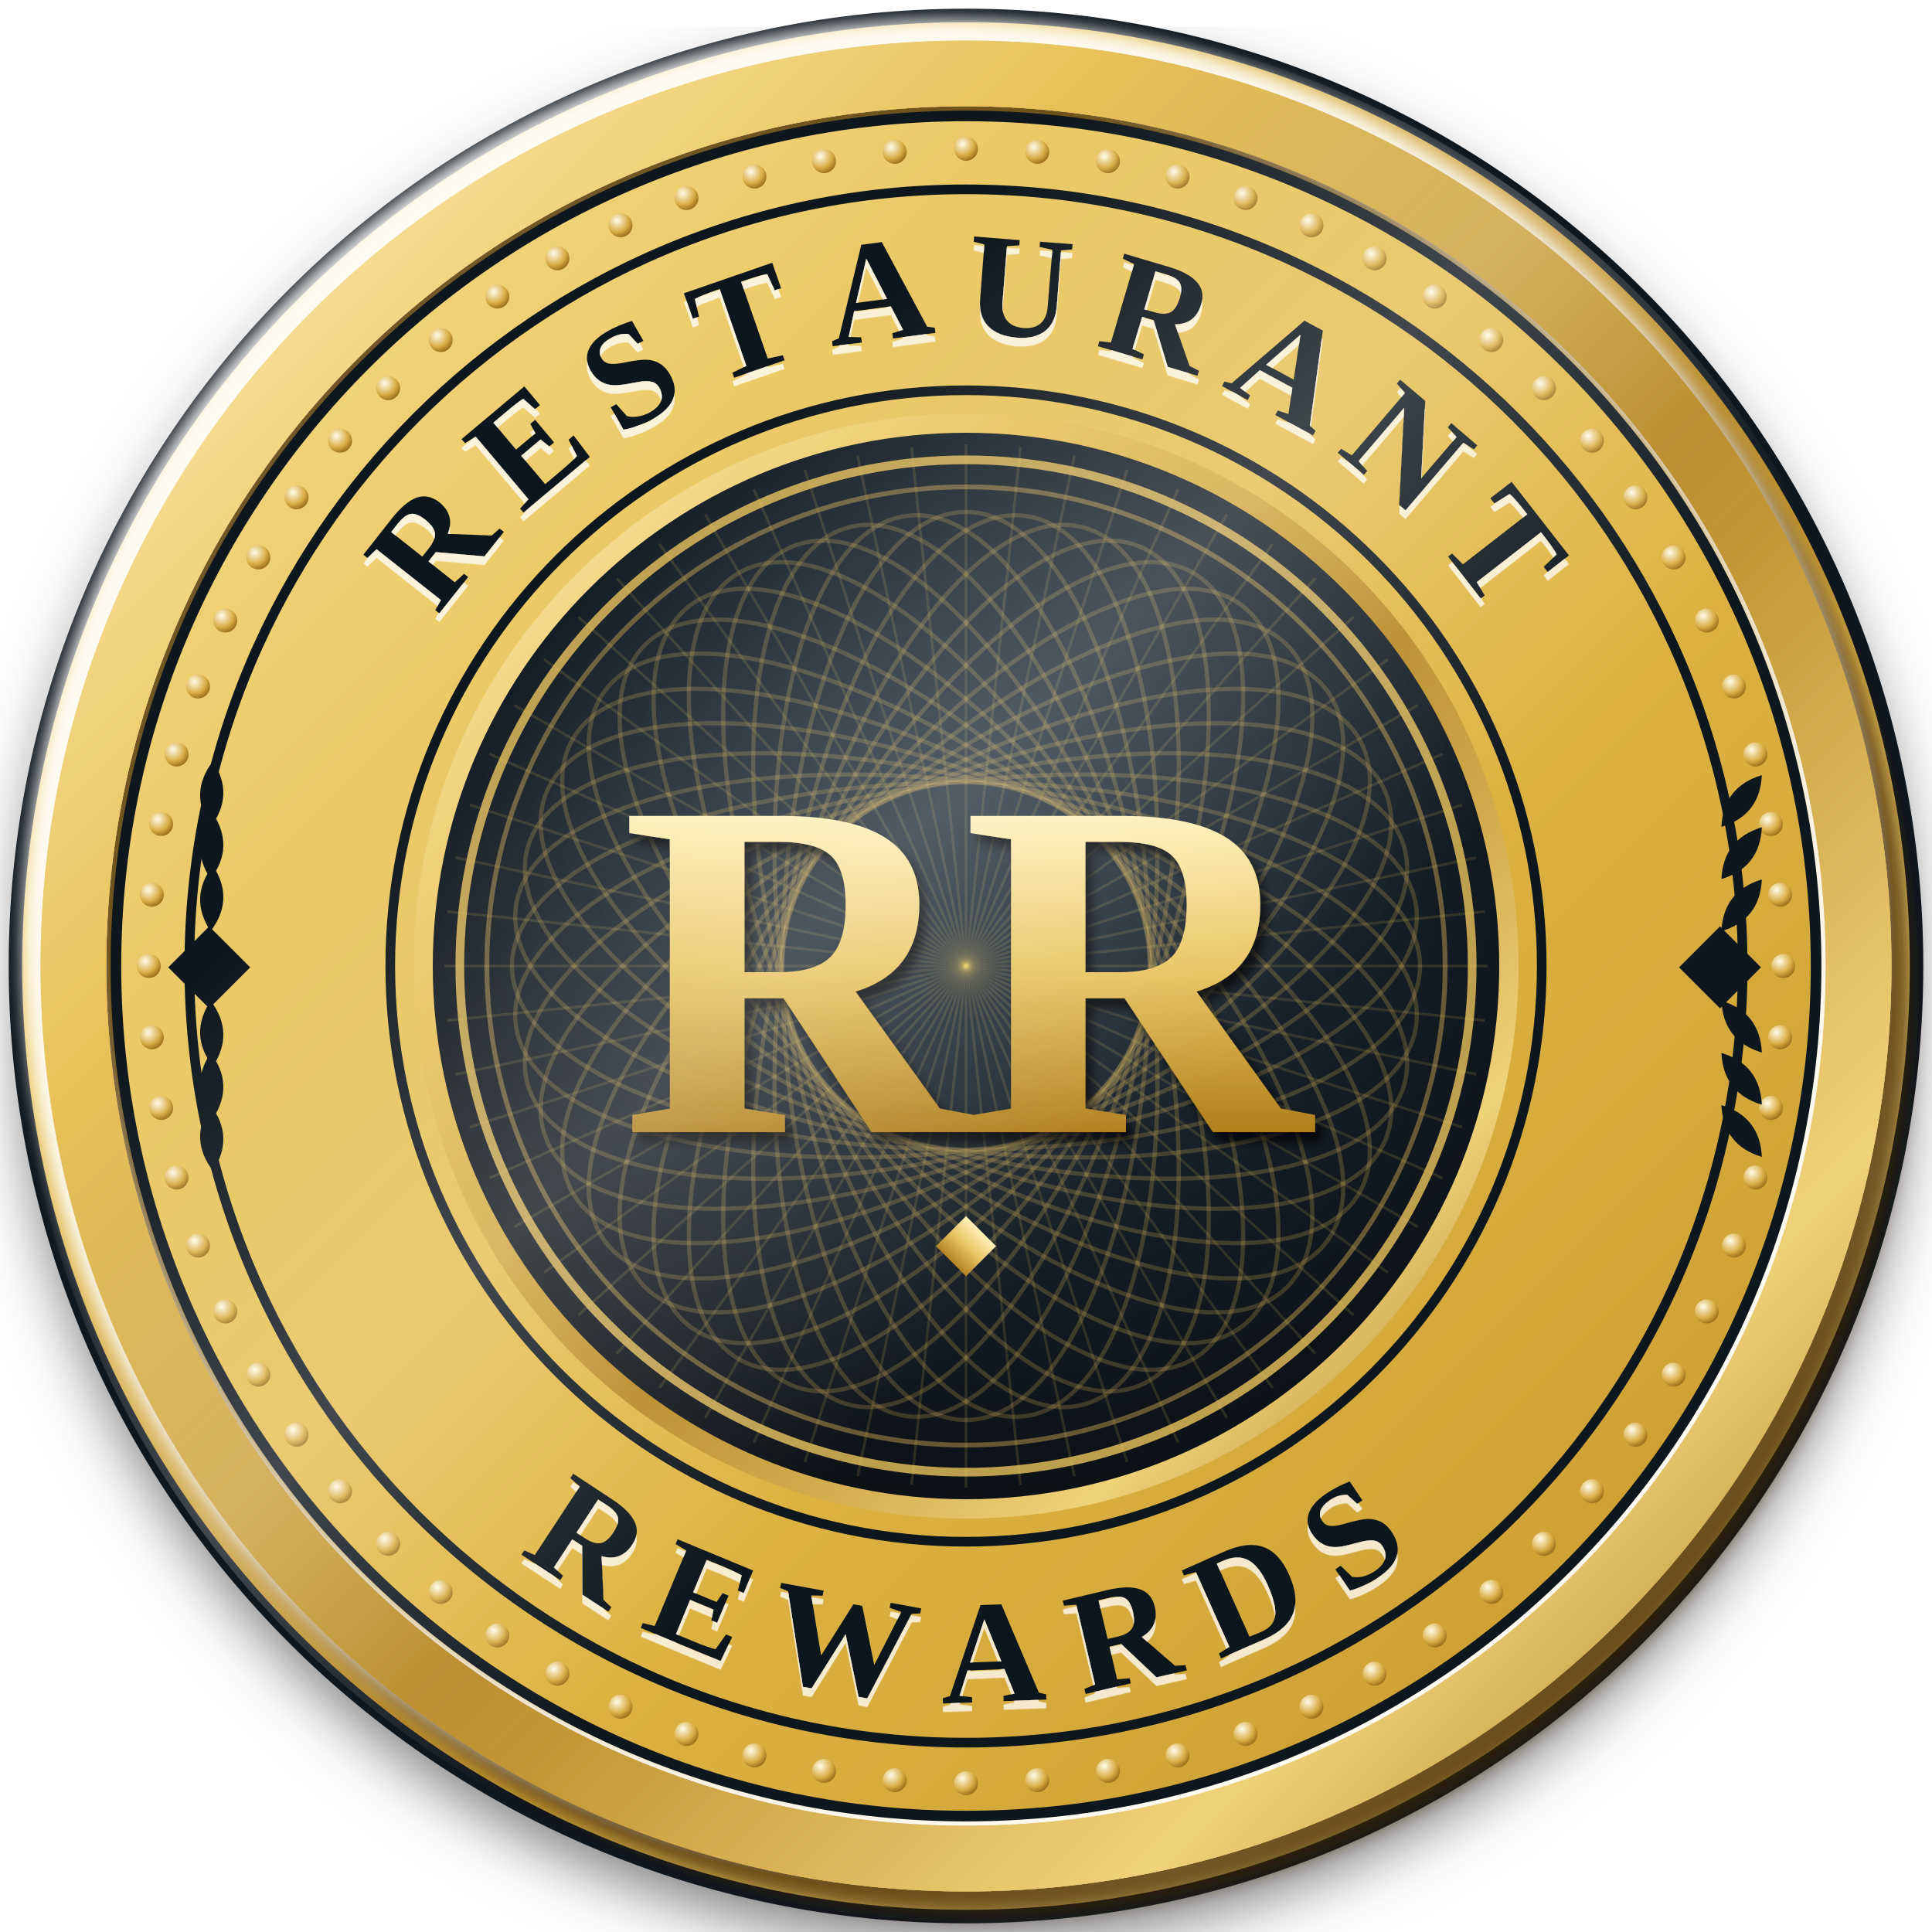
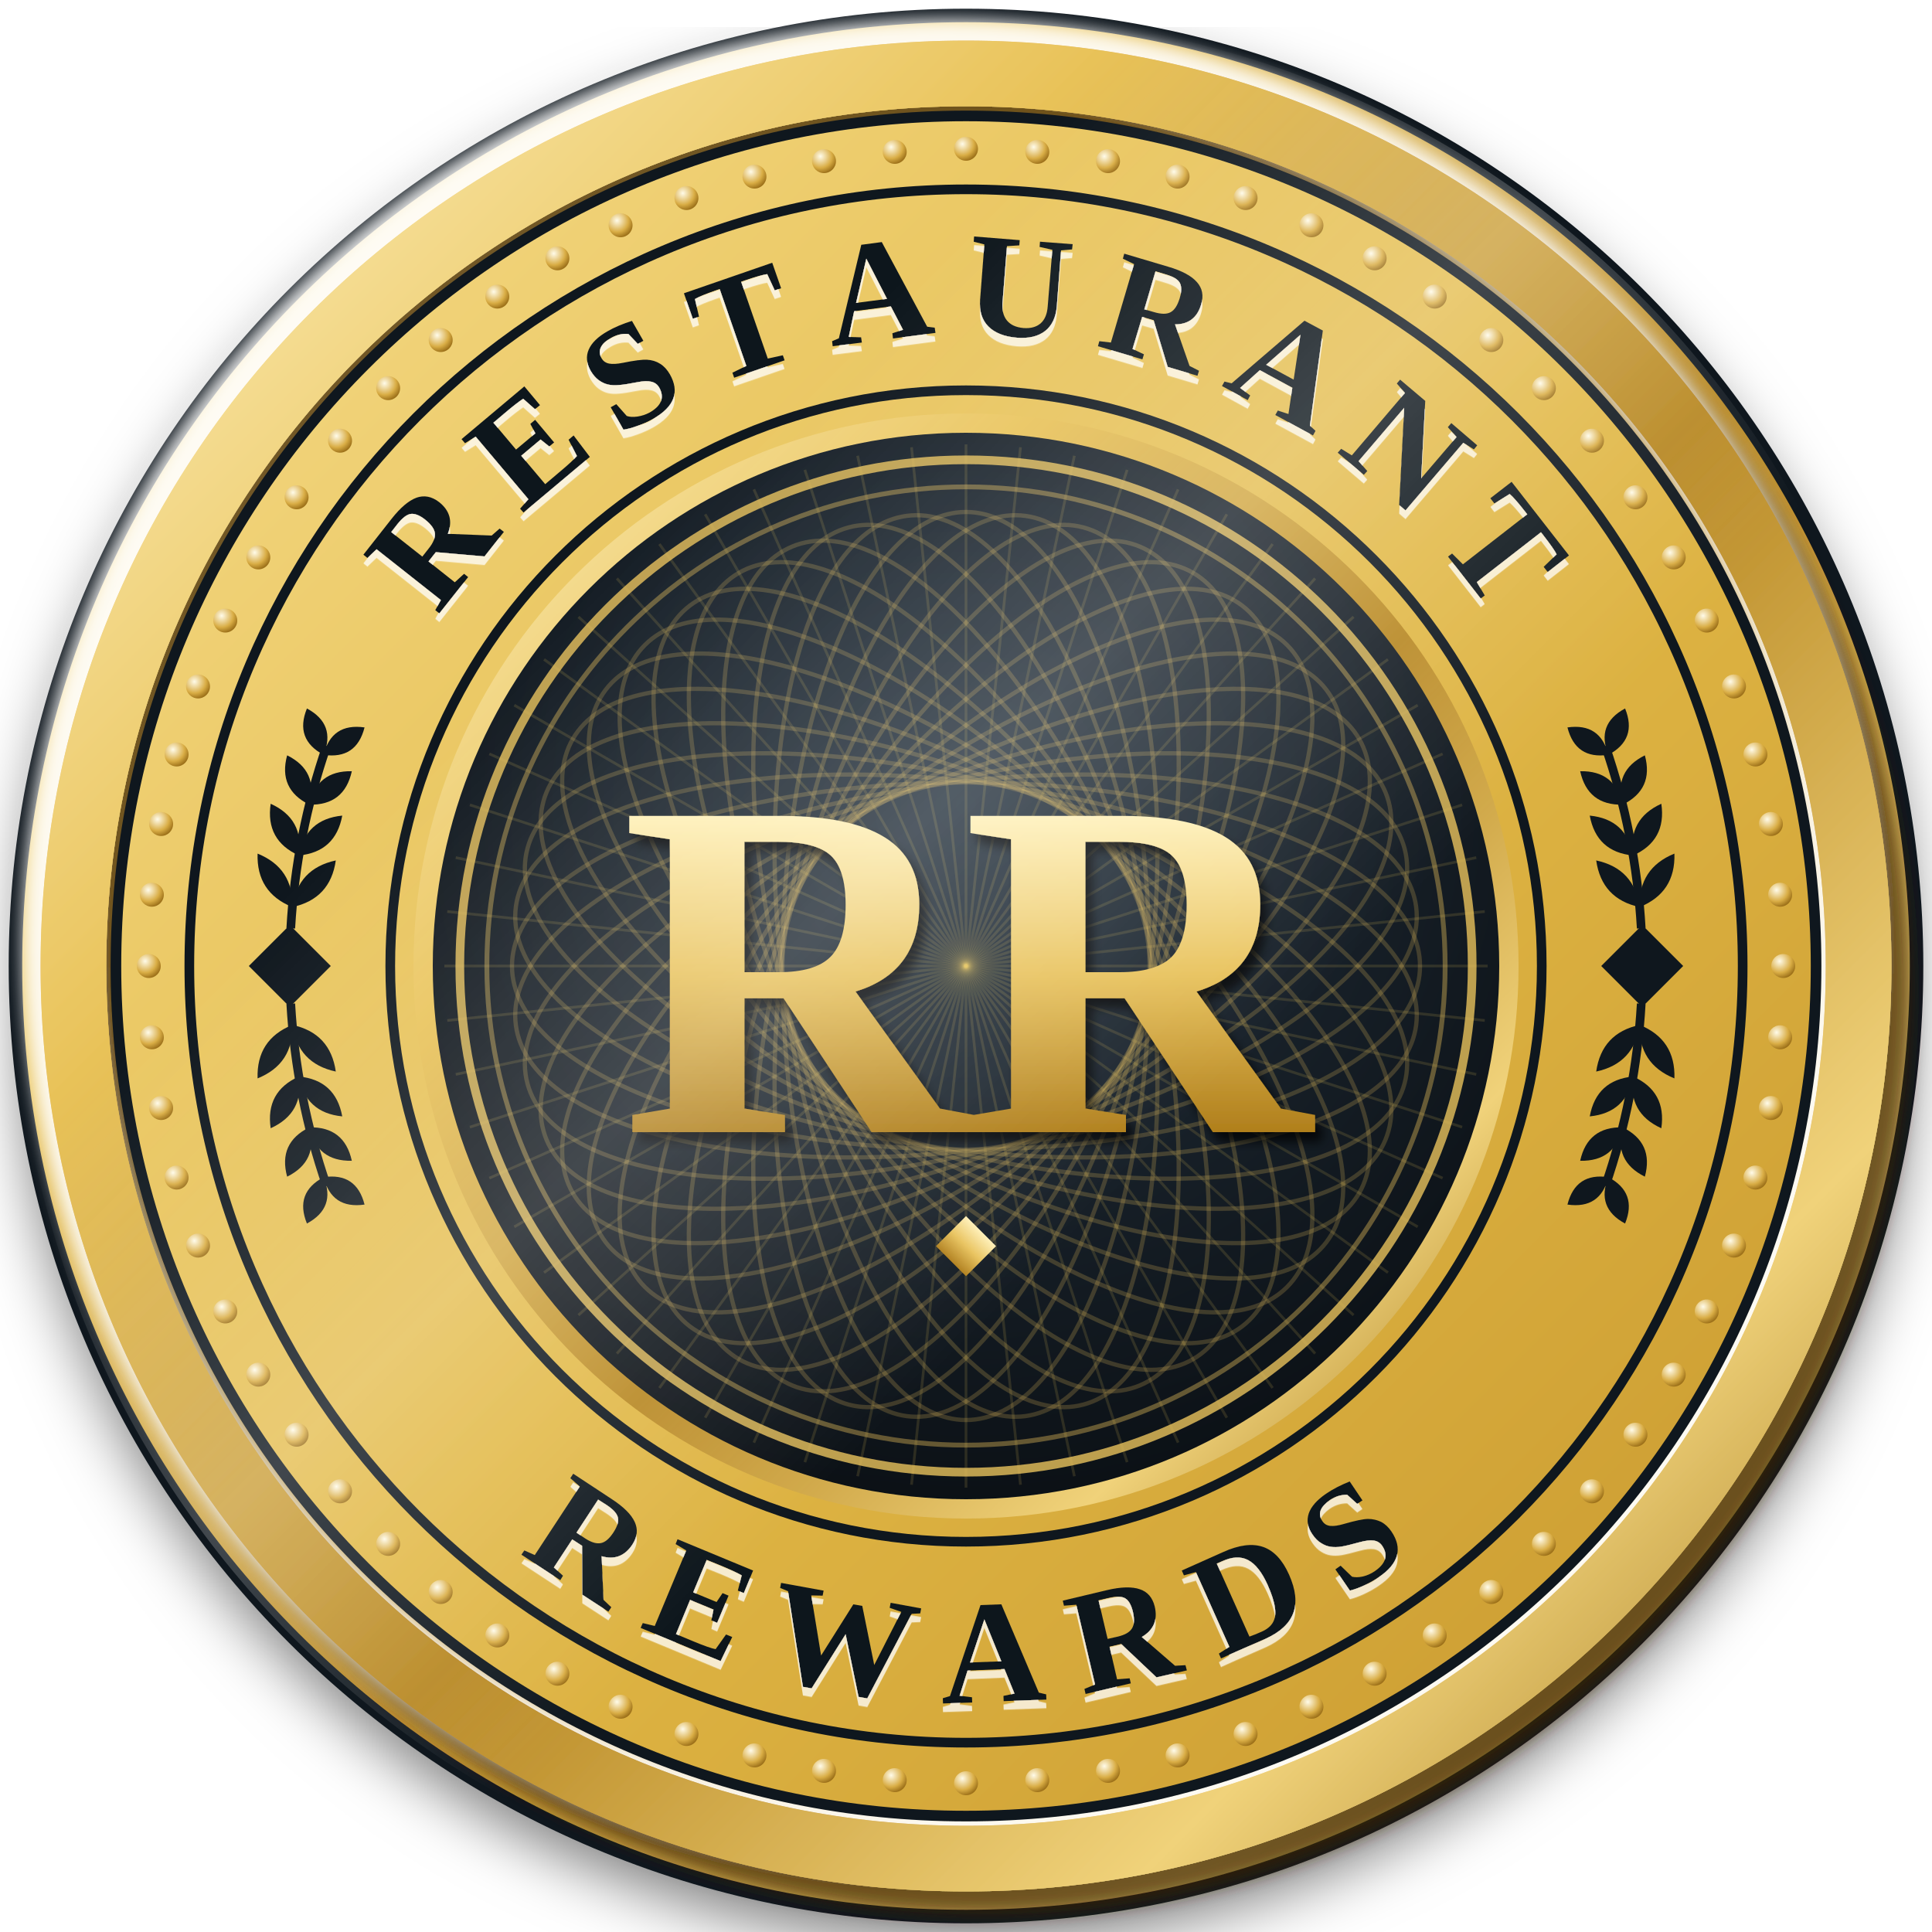
<svg xmlns="http://www.w3.org/2000/svg" viewBox="0 0 100 100" width="100" height="100" role="img" aria-label="Restaurant Rewards (RR)">
  <defs>
    <linearGradient id="ring" x1="0" y1="0" x2="1" y2="1">
      <stop offset="0" stop-color="#fff3c4" />
      <stop offset=".28" stop-color="#e9c35a" />
      <stop offset=".55" stop-color="#b78722" />
      <stop offset=".8" stop-color="#f0d27a" />
      <stop offset="1" stop-color="#9a6e14" />
    </linearGradient>
    <linearGradient id="face" x1="0" y1="0" x2="1" y2="1">
      <stop offset="0" stop-color="#f6dc8b" />
      <stop offset=".5" stop-color="#e2b947" />
      <stop offset="1" stop-color="#c8982e" />
    </linearGradient>
    <linearGradient id="gold" x1="0" y1="0" x2="0" y2="1">
      <stop offset="0" stop-color="#fff0b8" />
      <stop offset=".5" stop-color="#e8c25c" />
      <stop offset="1" stop-color="#b07f1c" />
    </linearGradient>
    <radialGradient id="pearl" cx=".35" cy=".3" r=".8">
      <stop offset="0" stop-color="#fffbe9" />
      <stop offset=".6" stop-color="#d9ad45" />
      <stop offset="1" stop-color="#8a5e0c" />
    </radialGradient>
    <radialGradient id="enamel" cx=".5" cy=".35" r=".75">
      <stop offset="0" stop-color="#26333f" />
      <stop offset="1" stop-color="#070b0f" />
    </radialGradient>
    <linearGradient id="sheen" x1="0" y1="0" x2="1" y2="1">
      <stop offset=".3" stop-color="#fff" stop-opacity="0" />
      <stop offset=".45" stop-color="#fff" stop-opacity=".38" />
      <stop offset=".6" stop-color="#fff" stop-opacity="0" />
    </linearGradient>
    <filter id="bev" x="-12%" y="-12%" width="124%" height="124%">
      <feGaussianBlur in="SourceAlpha" stdDeviation=".45" result="a" />
      <feOffset in="a" dx="-.9" dy="-1.1" result="ho" />
      <feComposite in="ho" in2="SourceAlpha" operator="out" result="h" />
      <feFlood flood-color="#fff" flood-opacity=".9" />
      <feComposite in2="h" operator="in" result="hc" />
      <feOffset in="a" dx="1" dy="1.2" result="so" />
      <feComposite in="so" in2="SourceAlpha" operator="out" result="s" />
      <feFlood flood-color="#3d2200" flood-opacity=".7" />
      <feComposite in2="s" operator="in" result="sc" />
      <feMerge>
        <feMergeNode in="sc" />
        <feMergeNode in="hc" />
        <feMergeNode in="SourceGraphic" />
      </feMerge>
    </filter>
    <filter id="rrb" x="-10%" y="-10%" width="120%" height="120%">
      <feOffset in="SourceAlpha" dx=".35" dy=".5" result="o" />
      <feGaussianBlur in="o" stdDeviation=".25" result="b" />
      <feFlood flood-color="#000" flood-opacity=".75" />
      <feComposite in2="b" operator="in" result="sh" />
      <feMerge>
        <feMergeNode in="sh" />
        <feMergeNode in="SourceGraphic" />
      </feMerge>
    </filter>
    <filter id="drop" x="-20%" y="-20%" width="140%" height="140%">
      <feDropShadow dx="0" dy="1.4" stdDeviation="1.6" flood-color="#000" flood-opacity=".5" />
    </filter>
    <clipPath id="disc">
      <circle cx="50" cy="50" r="28" />
    </clipPath>
  </defs>
  <g filter="url(#drop)">
    <circle cx="50" cy="50" r="49.2" fill="url(#ring)" />
  </g>
  <circle cx="50" cy="50" r="49.2" fill="none" stroke="#0f171e" stroke-width=".7" />
  <g filter="url(#bev)">
    <circle cx="50" cy="50" r="46.2" fill="none" stroke="url(#ring)" stroke-width="3.4" />
  </g>
  <circle cx="50" cy="50" r="44.2" fill="url(#face)" />
  <circle cx="50" cy="50" r="44" fill="none" stroke="#0f171e" stroke-width=".55" />
  <circle cx="92.30" cy="50.00" r=".62" fill="url(#pearl)" />
  <circle cx="92.14" cy="53.69" r=".62" fill="url(#pearl)" />
  <circle cx="91.66" cy="57.35" r=".62" fill="url(#pearl)" />
  <circle cx="90.86" cy="60.95" r=".62" fill="url(#pearl)" />
  <circle cx="89.75" cy="64.47" r=".62" fill="url(#pearl)" />
  <circle cx="88.34" cy="67.88" r=".62" fill="url(#pearl)" />
  <circle cx="86.63" cy="71.15" r=".62" fill="url(#pearl)" />
  <circle cx="84.65" cy="74.26" r=".62" fill="url(#pearl)" />
  <circle cx="82.40" cy="77.19" r=".62" fill="url(#pearl)" />
  <circle cx="79.91" cy="79.91" r=".62" fill="url(#pearl)" />
  <circle cx="77.19" cy="82.40" r=".62" fill="url(#pearl)" />
  <circle cx="74.26" cy="84.65" r=".62" fill="url(#pearl)" />
  <circle cx="71.15" cy="86.63" r=".62" fill="url(#pearl)" />
  <circle cx="67.88" cy="88.34" r=".62" fill="url(#pearl)" />
  <circle cx="64.47" cy="89.75" r=".62" fill="url(#pearl)" />
  <circle cx="60.95" cy="90.86" r=".62" fill="url(#pearl)" />
  <circle cx="57.35" cy="91.66" r=".62" fill="url(#pearl)" />
  <circle cx="53.69" cy="92.14" r=".62" fill="url(#pearl)" />
  <circle cx="50.00" cy="92.30" r=".62" fill="url(#pearl)" />
  <circle cx="46.31" cy="92.14" r=".62" fill="url(#pearl)" />
  <circle cx="42.65" cy="91.66" r=".62" fill="url(#pearl)" />
  <circle cx="39.05" cy="90.86" r=".62" fill="url(#pearl)" />
  <circle cx="35.53" cy="89.75" r=".62" fill="url(#pearl)" />
  <circle cx="32.12" cy="88.34" r=".62" fill="url(#pearl)" />
  <circle cx="28.85" cy="86.63" r=".62" fill="url(#pearl)" />
  <circle cx="25.74" cy="84.65" r=".62" fill="url(#pearl)" />
  <circle cx="22.81" cy="82.40" r=".62" fill="url(#pearl)" />
  <circle cx="20.09" cy="79.91" r=".62" fill="url(#pearl)" />
  <circle cx="17.60" cy="77.19" r=".62" fill="url(#pearl)" />
  <circle cx="15.35" cy="74.26" r=".62" fill="url(#pearl)" />
  <circle cx="13.37" cy="71.15" r=".62" fill="url(#pearl)" />
  <circle cx="11.66" cy="67.88" r=".62" fill="url(#pearl)" />
  <circle cx="10.25" cy="64.47" r=".62" fill="url(#pearl)" />
  <circle cx="9.14" cy="60.95" r=".62" fill="url(#pearl)" />
  <circle cx="8.34" cy="57.35" r=".62" fill="url(#pearl)" />
  <circle cx="7.86" cy="53.69" r=".62" fill="url(#pearl)" />
  <circle cx="7.70" cy="50.00" r=".62" fill="url(#pearl)" />
  <circle cx="7.86" cy="46.31" r=".62" fill="url(#pearl)" />
  <circle cx="8.34" cy="42.65" r=".62" fill="url(#pearl)" />
  <circle cx="9.14" cy="39.05" r=".62" fill="url(#pearl)" />
  <circle cx="10.25" cy="35.53" r=".62" fill="url(#pearl)" />
  <circle cx="11.66" cy="32.12" r=".62" fill="url(#pearl)" />
  <circle cx="13.37" cy="28.85" r=".62" fill="url(#pearl)" />
  <circle cx="15.35" cy="25.74" r=".62" fill="url(#pearl)" />
  <circle cx="17.60" cy="22.81" r=".62" fill="url(#pearl)" />
  <circle cx="20.09" cy="20.09" r=".62" fill="url(#pearl)" />
  <circle cx="22.81" cy="17.60" r=".62" fill="url(#pearl)" />
  <circle cx="25.74" cy="15.35" r=".62" fill="url(#pearl)" />
  <circle cx="28.85" cy="13.37" r=".62" fill="url(#pearl)" />
  <circle cx="32.12" cy="11.66" r=".62" fill="url(#pearl)" />
  <circle cx="35.53" cy="10.25" r=".62" fill="url(#pearl)" />
  <circle cx="39.05" cy="9.14" r=".62" fill="url(#pearl)" />
  <circle cx="42.65" cy="8.34" r=".62" fill="url(#pearl)" />
  <circle cx="46.31" cy="7.86" r=".62" fill="url(#pearl)" />
  <circle cx="50.00" cy="7.70" r=".62" fill="url(#pearl)" />
  <circle cx="53.69" cy="7.86" r=".62" fill="url(#pearl)" />
  <circle cx="57.35" cy="8.34" r=".62" fill="url(#pearl)" />
  <circle cx="60.95" cy="9.14" r=".62" fill="url(#pearl)" />
  <circle cx="64.47" cy="10.25" r=".62" fill="url(#pearl)" />
  <circle cx="67.88" cy="11.66" r=".62" fill="url(#pearl)" />
  <circle cx="71.15" cy="13.37" r=".62" fill="url(#pearl)" />
  <circle cx="74.26" cy="15.35" r=".62" fill="url(#pearl)" />
  <circle cx="77.19" cy="17.60" r=".62" fill="url(#pearl)" />
  <circle cx="79.91" cy="20.09" r=".62" fill="url(#pearl)" />
  <circle cx="82.40" cy="22.81" r=".62" fill="url(#pearl)" />
  <circle cx="84.65" cy="25.74" r=".62" fill="url(#pearl)" />
  <circle cx="86.63" cy="28.85" r=".62" fill="url(#pearl)" />
  <circle cx="88.34" cy="32.12" r=".62" fill="url(#pearl)" />
  <circle cx="89.75" cy="35.53" r=".62" fill="url(#pearl)" />
  <circle cx="90.86" cy="39.05" r=".62" fill="url(#pearl)" />
  <circle cx="91.66" cy="42.65" r=".62" fill="url(#pearl)" />
  <circle cx="92.14" cy="46.31" r=".62" fill="url(#pearl)" />
  <circle cx="50" cy="50" r="40.2" fill="none" stroke="#0f171e" stroke-width=".5" />
  <circle cx="50" cy="50" r="29.8" fill="none" stroke="#0f171e" stroke-width=".5" />
  <g fill="#0f171e" style="filter:drop-shadow(0 .45px 0 rgba(255,255,255,.75))">
    <path d="M22.18 29.06 23.54 30.14 24.02 29.7 24.23 29.87 22.74 31.75 22.53 31.58 22.82 31.06 19.49 28.43 19.02 28.88 18.81 28.71 20.28 26.84Q20.96 25.98 21.56 25.76Q22.16 25.55 22.73 25.99Q23.56 26.65 23.18 27.63L25.45 27.72L25.86 27.36L26.08 27.53L25.08 28.8L22.56 28.58ZM22.01 26.9Q21.58 26.56 21.26 26.6Q20.95 26.65 20.57 27.13L20.25 27.54L21.86 28.81L22.19 28.39Q22.55 27.94 22.51 27.6Q22.47 27.27 22.01 26.9Z M26.92 26.33 27.35 25.84 24.62 22.6 24.07 22.94 23.89 22.73 27.14 20 27.95 20.97 27.69 21.18 27.08 20.64Q26.73 20.87 26.13 21.38L25.54 21.88L26.71 23.27L27.71 22.43L27.45 21.94L27.7 21.73L28.68 22.9L28.43 23.11L27.98 22.75L26.98 23.59L28.22 25.06L28.94 24.45Q29.67 23.84 29.86 23.6L29.43 22.76L29.69 22.54L30.53 23.65L27.1 26.53Z M31.61 21.08 31.9 20.92 32.44 21.53Q32.66 21.61 33 21.56Q33.33 21.51 33.63 21.35Q34.55 20.82 34.12 20.06Q33.98 19.82 33.72 19.76Q33.45 19.69 33 19.78Q32.34 19.91 32.03 19.93Q31.72 19.96 31.46 19.9Q31.21 19.84 30.98 19.67Q30.76 19.51 30.57 19.19Q30.25 18.61 30.47 18.1Q30.69 17.58 31.44 17.15Q31.98 16.84 32.71 16.61L33.3 17.64L33.01 17.8L32.53 17.29Q32.07 17.24 31.63 17.49Q31.23 17.71 31.1 17.98Q30.97 18.25 31.14 18.55Q31.27 18.77 31.53 18.82Q31.79 18.87 32.24 18.78Q33.12 18.6 33.49 18.62Q33.87 18.64 34.17 18.83Q34.46 19.01 34.67 19.37Q35.45 20.74 33.82 21.67Q33.45 21.88 33.03 22.03Q32.61 22.19 32.27 22.24Z M38 19.55 37.91 19.29 38.63 18.94 37.25 14.96 37.07 15.02Q36.27 15.3 35.97 15.48L36.18 16.39L35.86 16.5L35.4 15.18L39.97 13.6L40.43 14.92L40.1 15.03L39.71 14.19Q39.39 14.23 38.53 14.52L38.36 14.58L39.74 18.56L40.52 18.39L40.61 18.65Z M44.57 17.46 44.61 17.73 43.1 17.92 43.07 17.66 43.42 17.51 44.58 12.67 45.64 12.53 47.99 16.91 48.38 16.96 48.42 17.23 46.22 17.52 46.19 17.25 46.74 17.07 46.11 15.86 44.21 16.11 43.93 17.44ZM44.84 13.39 44.31 15.68 45.91 15.47Z M52.98 16.98Q53.53 17.02 53.86 16.74Q54.19 16.45 54.23 15.85L54.47 12.93L53.81 12.78L53.83 12.51L55.52 12.64L55.49 12.91L54.92 12.96L54.7 15.85Q54.63 16.71 54.1 17.13Q53.56 17.55 52.64 17.48Q51.65 17.4 51.15 16.89Q50.66 16.39 50.73 15.51L50.95 12.65L50.4 12.51L50.42 12.24L52.78 12.43L52.76 12.7L52.12 12.74L51.89 15.65Q51.84 16.25 52.12 16.59Q52.4 16.93 52.98 16.98Z M59.12 16.4 58.62 18.06 59.21 18.34 59.13 18.6 56.83 17.92 56.9 17.66 57.5 17.73 58.7 13.67 58.12 13.39 58.19 13.13 60.48 13.81Q61.53 14.12 61.95 14.6Q62.38 15.08 62.17 15.76Q61.87 16.79 60.82 16.79L61.57 18.94L62.06 19.19L61.98 19.45L60.44 18.99L59.71 16.57ZM61.06 15.44Q61.22 14.91 61.06 14.63Q60.9 14.36 60.31 14.19L59.81 14.04L59.23 16.01L59.75 16.16Q60.3 16.32 60.59 16.16Q60.89 16 61.06 15.44Z M64.71 20.47 64.58 20.71 63.25 19.98 63.38 19.75 63.75 19.84 67.52 16.6 68.47 17.11 67.8 22.03 68.09 22.3 67.96 22.54 66.01 21.48 66.14 21.25 66.69 21.43 66.89 20.07 65.21 19.16 64.19 20.08ZM67.31 17.33 65.54 18.88 66.96 19.65Z M75.39 22.62 74.94 22.11 75.12 21.9 76.46 23.05 76.29 23.26 75.74 22.92 72.75 26.42 72.42 26.14 72.68 21.11 70.32 23.87 70.77 24.38 70.59 24.58 69.24 23.43 69.42 23.23 69.97 23.57 72.72 20.34 72.3 19.85 72.47 19.65 73.77 20.75 73.56 24.76Z M74.95 28.81 75.16 28.65 75.72 29.21 79.05 26.62 78.93 26.47Q78.41 25.8 78.14 25.57L77.35 26.06L77.14 25.79L78.24 24.94L81.21 28.75L80.11 29.61L79.9 29.34L80.57 28.69Q80.43 28.41 79.87 27.69L79.76 27.55L76.44 30.13L76.85 30.82L76.64 30.98Z" />
    <path d="M29.62 79.68 28.67 81.13 29.14 81.56 29 81.79 26.99 80.47 27.14 80.25 27.68 80.49 30.01 76.94 29.52 76.51 29.67 76.28 31.66 77.59Q32.58 78.19 32.85 78.77Q33.12 79.35 32.73 79.95Q32.14 80.84 31.14 80.55L31.24 82.81L31.64 83.19L31.49 83.42L30.14 82.54L30.13 80.01ZM31.75 79.32Q32.06 78.85 31.98 78.54Q31.91 78.24 31.4 77.9L30.96 77.62L29.84 79.33L30.29 79.63Q30.77 79.94 31.1 79.87Q31.43 79.81 31.75 79.32Z M33.27 84.01 33.89 84.16 35.52 80.25 34.97 79.92 35.07 79.67 38.98 81.29 38.5 82.46 38.19 82.33 38.39 81.54Q38.02 81.33 37.3 81.03L36.58 80.74L35.88 82.42L37.09 82.92L37.4 82.46L37.71 82.59L37.12 84L36.82 83.87L36.93 83.31L35.72 82.81L34.99 84.58L35.85 84.94Q36.74 85.31 37.04 85.36L37.58 84.6L37.9 84.73L37.3 85.98L33.16 84.26Z M44.89 87.91 44.44 87.83 43.77 84.59 42.01 87.39 41.56 87.31 40.79 82.36 40.38 82.19 40.43 81.93 42.63 82.33 42.58 82.59 41.99 82.58 42.5 85.69 44.17 83.04 44.63 83.12 45.25 86.18 46.65 83.43 46.05 83.22 46.1 82.96 47.68 83.25 47.63 83.51 47.19 83.53Z M50.31 87.85 50.32 88.12 48.81 88.17 48.8 87.9 49.17 87.79 50.75 83.08 51.83 83.04 53.77 87.61 54.15 87.7 54.16 87.97 51.95 88.05 51.94 87.78 52.51 87.66 51.99 86.39 50.08 86.47 49.67 87.77ZM50.95 83.82 50.21 86.05 51.83 85.99Z M57.43 85.23 57.82 86.92 58.47 86.87 58.53 87.13 56.19 87.68 56.13 87.42 56.68 87.19 55.71 83.06 55.07 83.11 55.01 82.85 57.32 82.3Q58.39 82.05 59 82.26Q59.6 82.46 59.77 83.16Q60.01 84.2 59.1 84.73L60.82 86.22L61.36 86.19L61.43 86.46L59.86 86.82L58.03 85.09ZM58.64 83.43Q58.51 82.89 58.24 82.73Q57.97 82.57 57.37 82.71L56.86 82.83L57.33 84.83L57.86 84.71Q58.41 84.58 58.59 84.29Q58.77 84 58.64 83.43Z M65.61 82.03Q65.17 81.05 64.6 80.75Q64.04 80.45 63.23 80.82L62.98 80.93L64.67 84.71Q65.01 84.59 65.27 84.47Q65.72 84.28 65.89 83.97Q66.06 83.67 65.99 83.21Q65.93 82.75 65.61 82.03ZM63.32 80.33Q64.54 79.78 65.38 80.07Q66.21 80.36 66.72 81.5Q67.24 82.67 66.94 83.49Q66.64 84.31 65.51 84.82L63.98 85.49L63.2 85.84L63.09 85.59L63.63 85.24L61.9 81.37L61.28 81.54L61.17 81.29Z M69.12 81.23 69.39 81.04 69.98 81.61Q70.21 81.67 70.54 81.6Q70.87 81.52 71.15 81.33Q72.03 80.73 71.54 80.01Q71.38 79.78 71.11 79.74Q70.83 79.7 70.39 79.82Q69.74 80 69.44 80.05Q69.13 80.1 68.87 80.06Q68.61 80.02 68.38 79.87Q68.14 79.73 67.93 79.42Q67.56 78.88 67.74 78.34Q67.92 77.81 68.63 77.32Q69.14 76.97 69.86 76.68L70.52 77.66L70.25 77.84L69.73 77.37Q69.26 77.36 68.84 77.64Q68.47 77.9 68.36 78.17Q68.25 78.45 68.45 78.74Q68.59 78.95 68.85 78.98Q69.12 79.01 69.56 78.88Q70.42 78.63 70.8 78.62Q71.17 78.62 71.48 78.77Q71.79 78.93 72.02 79.27Q72.91 80.59 71.37 81.63Q71.02 81.87 70.61 82.06Q70.2 82.25 69.87 82.33Z" />
  </g>
-   <path d="M0 0Q1.7 -1.2 3.4 0Q1.7 1.2 0 0Z" transform="translate(10.9 48.2) rotate(-88)" fill="#0f171e" />
-   <path d="M0 0Q1.7 -1.2 3.4 0Q1.7 1.2 0 0Z" transform="translate(10.9 51.8) rotate(88)" fill="#0f171e" />
-   <path d="M0 0Q1.7 -1.2 3.4 0Q1.7 1.2 0 0Z" transform="translate(10.9 45.5) rotate(-88)" fill="#0f171e" />
-   <path d="M0 0Q1.7 -1.2 3.4 0Q1.7 1.2 0 0Z" transform="translate(10.9 54.5) rotate(88)" fill="#0f171e" />
-   <path d="M0 0Q1.7 -1.2 3.4 0Q1.7 1.2 0 0Z" transform="translate(10.9 42.8) rotate(-88)" fill="#0f171e" />
-   <path d="M0 0Q1.7 -1.2 3.4 0Q1.7 1.2 0 0Z" transform="translate(10.9 57.2) rotate(88)" fill="#0f171e" />
-   <path d="M0 0Q1.7 -1.2 3.4 0Q1.7 1.2 0 0Z" transform="translate(89.1 48.2) rotate(-52)" fill="#0f171e" />
-   <path d="M0 0Q1.7 -1.2 3.4 0Q1.7 1.2 0 0Z" transform="translate(89.1 51.8) rotate(52)" fill="#0f171e" />
-   <path d="M0 0Q1.7 -1.2 3.4 0Q1.7 1.2 0 0Z" transform="translate(89.1 45.5) rotate(-52)" fill="#0f171e" />
-   <path d="M0 0Q1.7 -1.2 3.4 0Q1.7 1.2 0 0Z" transform="translate(89.1 54.5) rotate(52)" fill="#0f171e" />
-   <path d="M0 0Q1.7 -1.2 3.4 0Q1.7 1.2 0 0Z" transform="translate(89.1 42.8) rotate(-52)" fill="#0f171e" />
-   <path d="M0 0Q1.7 -1.2 3.4 0Q1.7 1.2 0 0Z" transform="translate(89.1 57.2) rotate(52)" fill="#0f171e" />
-   <rect x="9.4" y="48.6" width="3" height="3" fill="#0f171e" transform="rotate(45 10.9 50)" />
-   <rect x="87.6" y="48.6" width="3" height="3" fill="#0f171e" transform="rotate(45 89.1 50)" />
+   <path d="M15.05 48.05A35.0 35.0 0 0 1 16.91 38.61" fill="none" stroke="#0f171e" stroke-width=".45" />
+   <path d="M0 0Q1.65 -1.15 3.30 0Q1.65 1.15 0 0Z" transform="translate(15.13 46.95) rotate(-123.0)" fill="#0f171e" />
+   <path d="M0 0Q1.65 -1.15 3.30 0Q1.65 1.15 0 0Z" transform="translate(15.13 46.95) rotate(-47.0)" fill="#0f171e" />
+   <path d="M0 0Q1.52 -1.15 3.05 0Q1.52 1.15 0 0Z" transform="translate(15.47 44.28) rotate(-118.6)" fill="#0f171e" />
+   <path d="M0 0Q1.52 -1.15 3.05 0Q1.52 1.15 0 0Z" transform="translate(15.47 44.28) rotate(-42.6)" fill="#0f171e" />
+   <path d="M0 0Q1.40 -1.15 2.80 0Q1.40 1.15 0 0Z" transform="translate(16.01 41.65) rotate(-114.2)" fill="#0f171e" />
+   <path d="M0 0Q1.40 -1.15 2.80 0Q1.40 1.15 0 0Z" transform="translate(16.01 41.65) rotate(-38.2)" fill="#0f171e" />
+   <path d="M0 0Q1.27 -1.15 2.55 0Q1.27 1.15 0 0Z" transform="translate(16.75 39.07) rotate(-109.8)" fill="#0f171e" />
+   <path d="M0 0Q1.27 -1.15 2.55 0Q1.27 1.15 0 0Z" transform="translate(16.75 39.07) rotate(-33.8)" fill="#0f171e" />
+   <path d="M15.05 51.95A35.0 35.0 0 0 0 16.91 61.39" fill="none" stroke="#0f171e" stroke-width=".45" />
+   <path d="M0 0Q1.65 -1.15 3.30 0Q1.65 1.15 0 0Z" transform="translate(15.13 53.05) rotate(123.0)" fill="#0f171e" />
+   <path d="M0 0Q1.65 -1.15 3.30 0Q1.65 1.15 0 0Z" transform="translate(15.13 53.05) rotate(47.0)" fill="#0f171e" />
+   <path d="M0 0Q1.52 -1.15 3.05 0Q1.52 1.15 0 0Z" transform="translate(15.47 55.72) rotate(118.6)" fill="#0f171e" />
+   <path d="M0 0Q1.52 -1.15 3.05 0Q1.52 1.15 0 0Z" transform="translate(15.47 55.72) rotate(42.6)" fill="#0f171e" />
+   <path d="M0 0Q1.40 -1.15 2.80 0Q1.40 1.15 0 0Z" transform="translate(16.01 58.35) rotate(114.2)" fill="#0f171e" />
+   <path d="M0 0Q1.40 -1.15 2.80 0Q1.40 1.15 0 0Z" transform="translate(16.01 58.35) rotate(38.2)" fill="#0f171e" />
+   <path d="M0 0Q1.27 -1.15 2.55 0Q1.27 1.15 0 0Z" transform="translate(16.75 60.93) rotate(109.8)" fill="#0f171e" />
+   <path d="M0 0Q1.27 -1.15 2.55 0Q1.27 1.15 0 0Z" transform="translate(16.75 60.93) rotate(33.8)" fill="#0f171e" />
+   <rect x="13.50" y="48.50" width="3" height="3" fill="#0f171e" transform="rotate(45 15.00 50.00)" />
+   <path d="M84.95 51.95A35.0 35.0 0 0 1 83.09 61.39" fill="none" stroke="#0f171e" stroke-width=".45" />
+   <path d="M0 0Q1.65 -1.15 3.30 0Q1.65 1.15 0 0Z" transform="translate(84.87 53.05) rotate(57.0)" fill="#0f171e" />
+   <path d="M0 0Q1.65 -1.15 3.30 0Q1.65 1.15 0 0Z" transform="translate(84.87 53.05) rotate(133.0)" fill="#0f171e" />
+   <path d="M0 0Q1.52 -1.15 3.05 0Q1.52 1.15 0 0Z" transform="translate(84.53 55.72) rotate(61.4)" fill="#0f171e" />
+   <path d="M0 0Q1.52 -1.15 3.05 0Q1.52 1.15 0 0Z" transform="translate(84.53 55.72) rotate(137.4)" fill="#0f171e" />
+   <path d="M0 0Q1.40 -1.15 2.80 0Q1.40 1.15 0 0Z" transform="translate(83.99 58.35) rotate(65.8)" fill="#0f171e" />
+   <path d="M0 0Q1.40 -1.15 2.80 0Q1.40 1.15 0 0Z" transform="translate(83.99 58.35) rotate(141.8)" fill="#0f171e" />
+   <path d="M0 0Q1.27 -1.15 2.55 0Q1.27 1.15 0 0Z" transform="translate(83.25 60.93) rotate(70.2)" fill="#0f171e" />
+   <path d="M0 0Q1.27 -1.15 2.55 0Q1.27 1.15 0 0Z" transform="translate(83.25 60.93) rotate(146.2)" fill="#0f171e" />
+   <path d="M84.95 48.05A35.0 35.0 0 0 0 83.09 38.61" fill="none" stroke="#0f171e" stroke-width=".45" />
+   <path d="M0 0Q1.65 -1.15 3.30 0Q1.65 1.15 0 0Z" transform="translate(84.87 46.95) rotate(-57.0)" fill="#0f171e" />
+   <path d="M0 0Q1.65 -1.15 3.30 0Q1.65 1.15 0 0Z" transform="translate(84.87 46.95) rotate(-133.0)" fill="#0f171e" />
+   <path d="M0 0Q1.52 -1.15 3.05 0Q1.52 1.15 0 0Z" transform="translate(84.53 44.28) rotate(-61.4)" fill="#0f171e" />
+   <path d="M0 0Q1.52 -1.15 3.05 0Q1.52 1.15 0 0Z" transform="translate(84.53 44.28) rotate(-137.4)" fill="#0f171e" />
+   <path d="M0 0Q1.40 -1.15 2.80 0Q1.40 1.15 0 0Z" transform="translate(83.99 41.65) rotate(-65.8)" fill="#0f171e" />
+   <path d="M0 0Q1.40 -1.15 2.80 0Q1.40 1.15 0 0Z" transform="translate(83.99 41.65) rotate(-141.8)" fill="#0f171e" />
+   <path d="M0 0Q1.27 -1.15 2.55 0Q1.27 1.15 0 0Z" transform="translate(83.25 39.07) rotate(-70.2)" fill="#0f171e" />
+   <path d="M0 0Q1.27 -1.15 2.55 0Q1.27 1.15 0 0Z" transform="translate(83.25 39.07) rotate(-146.2)" fill="#0f171e" />
+   <rect x="83.50" y="48.50" width="3" height="3" fill="#0f171e" transform="rotate(45 85.00 50.00)" />
  <circle cx="50" cy="50" r="28.6" fill="url(#ring)" />
  <circle cx="50" cy="50" r="27.6" fill="url(#enamel)" />
  <g clip-path="url(#disc)">
    <g fill="none" stroke="#e8c25c" stroke-width=".22" stroke-opacity=".22">
      <ellipse cx="50" cy="50" rx="23.5" ry="9.5" transform="rotate(0.0 50 50)" />
      <ellipse cx="50" cy="50" rx="23.5" ry="9.5" transform="rotate(7.5 50 50)" />
      <ellipse cx="50" cy="50" rx="23.5" ry="9.5" transform="rotate(15.0 50 50)" />
      <ellipse cx="50" cy="50" rx="23.5" ry="9.5" transform="rotate(22.5 50 50)" />
      <ellipse cx="50" cy="50" rx="23.5" ry="9.5" transform="rotate(30.0 50 50)" />
      <ellipse cx="50" cy="50" rx="23.5" ry="9.5" transform="rotate(37.5 50 50)" />
      <ellipse cx="50" cy="50" rx="23.5" ry="9.5" transform="rotate(45.0 50 50)" />
      <ellipse cx="50" cy="50" rx="23.5" ry="9.5" transform="rotate(52.5 50 50)" />
      <ellipse cx="50" cy="50" rx="23.5" ry="9.5" transform="rotate(60.0 50 50)" />
      <ellipse cx="50" cy="50" rx="23.5" ry="9.5" transform="rotate(67.5 50 50)" />
      <ellipse cx="50" cy="50" rx="23.5" ry="9.5" transform="rotate(75.0 50 50)" />
      <ellipse cx="50" cy="50" rx="23.5" ry="9.5" transform="rotate(82.5 50 50)" />
      <ellipse cx="50" cy="50" rx="23.5" ry="9.5" transform="rotate(90.0 50 50)" />
      <ellipse cx="50" cy="50" rx="23.5" ry="9.5" transform="rotate(97.5 50 50)" />
      <ellipse cx="50" cy="50" rx="23.5" ry="9.5" transform="rotate(105.0 50 50)" />
      <ellipse cx="50" cy="50" rx="23.5" ry="9.5" transform="rotate(112.5 50 50)" />
      <ellipse cx="50" cy="50" rx="23.5" ry="9.5" transform="rotate(120.0 50 50)" />
      <ellipse cx="50" cy="50" rx="23.5" ry="9.5" transform="rotate(127.5 50 50)" />
      <ellipse cx="50" cy="50" rx="23.5" ry="9.5" transform="rotate(135.0 50 50)" />
      <ellipse cx="50" cy="50" rx="23.5" ry="9.5" transform="rotate(142.5 50 50)" />
      <ellipse cx="50" cy="50" rx="23.5" ry="9.5" transform="rotate(150.0 50 50)" />
      <ellipse cx="50" cy="50" rx="23.5" ry="9.5" transform="rotate(157.5 50 50)" />
      <ellipse cx="50" cy="50" rx="23.5" ry="9.5" transform="rotate(165.0 50 50)" />
      <ellipse cx="50" cy="50" rx="23.5" ry="9.5" transform="rotate(172.5 50 50)" />
    </g>
    <g stroke="#e8c25c" stroke-width=".14" stroke-opacity=".15">
      <line x1="50" y1="50" x2="77.00" y2="50.00" />
      <line x1="50" y1="50" x2="76.85" y2="52.82" />
      <line x1="50" y1="50" x2="76.41" y2="55.61" />
      <line x1="50" y1="50" x2="75.68" y2="58.34" />
      <line x1="50" y1="50" x2="74.67" y2="60.98" />
      <line x1="50" y1="50" x2="73.38" y2="63.50" />
      <line x1="50" y1="50" x2="71.84" y2="65.87" />
      <line x1="50" y1="50" x2="70.06" y2="68.07" />
      <line x1="50" y1="50" x2="68.07" y2="70.06" />
      <line x1="50" y1="50" x2="65.87" y2="71.84" />
      <line x1="50" y1="50" x2="63.50" y2="73.38" />
      <line x1="50" y1="50" x2="60.98" y2="74.67" />
      <line x1="50" y1="50" x2="58.34" y2="75.68" />
      <line x1="50" y1="50" x2="55.61" y2="76.41" />
      <line x1="50" y1="50" x2="52.82" y2="76.85" />
      <line x1="50" y1="50" x2="50.00" y2="77.00" />
      <line x1="50" y1="50" x2="47.18" y2="76.85" />
      <line x1="50" y1="50" x2="44.39" y2="76.41" />
      <line x1="50" y1="50" x2="41.66" y2="75.68" />
      <line x1="50" y1="50" x2="39.02" y2="74.67" />
      <line x1="50" y1="50" x2="36.50" y2="73.38" />
      <line x1="50" y1="50" x2="34.13" y2="71.84" />
      <line x1="50" y1="50" x2="31.93" y2="70.06" />
      <line x1="50" y1="50" x2="29.94" y2="68.07" />
      <line x1="50" y1="50" x2="28.16" y2="65.87" />
      <line x1="50" y1="50" x2="26.62" y2="63.50" />
      <line x1="50" y1="50" x2="25.33" y2="60.98" />
      <line x1="50" y1="50" x2="24.32" y2="58.34" />
      <line x1="50" y1="50" x2="23.59" y2="55.61" />
      <line x1="50" y1="50" x2="23.15" y2="52.82" />
      <line x1="50" y1="50" x2="23.00" y2="50.00" />
      <line x1="50" y1="50" x2="23.15" y2="47.18" />
      <line x1="50" y1="50" x2="23.59" y2="44.39" />
      <line x1="50" y1="50" x2="24.32" y2="41.66" />
      <line x1="50" y1="50" x2="25.33" y2="39.02" />
      <line x1="50" y1="50" x2="26.62" y2="36.50" />
      <line x1="50" y1="50" x2="28.16" y2="34.13" />
      <line x1="50" y1="50" x2="29.94" y2="31.93" />
      <line x1="50" y1="50" x2="31.93" y2="29.94" />
      <line x1="50" y1="50" x2="34.13" y2="28.16" />
      <line x1="50" y1="50" x2="36.50" y2="26.62" />
      <line x1="50" y1="50" x2="39.02" y2="25.33" />
      <line x1="50" y1="50" x2="41.66" y2="24.32" />
      <line x1="50" y1="50" x2="44.39" y2="23.59" />
      <line x1="50" y1="50" x2="47.18" y2="23.15" />
      <line x1="50" y1="50" x2="50.00" y2="23.00" />
      <line x1="50" y1="50" x2="52.82" y2="23.15" />
      <line x1="50" y1="50" x2="55.61" y2="23.59" />
      <line x1="50" y1="50" x2="58.34" y2="24.32" />
      <line x1="50" y1="50" x2="60.98" y2="25.33" />
      <line x1="50" y1="50" x2="63.50" y2="26.62" />
      <line x1="50" y1="50" x2="65.87" y2="28.16" />
      <line x1="50" y1="50" x2="68.07" y2="29.94" />
      <line x1="50" y1="50" x2="70.06" y2="31.93" />
      <line x1="50" y1="50" x2="71.84" y2="34.13" />
      <line x1="50" y1="50" x2="73.38" y2="36.50" />
      <line x1="50" y1="50" x2="74.67" y2="39.02" />
      <line x1="50" y1="50" x2="75.68" y2="41.66" />
      <line x1="50" y1="50" x2="76.41" y2="44.39" />
      <line x1="50" y1="50" x2="76.85" y2="47.18" />
    </g>
  </g>
  <circle cx="50" cy="50" r="26.2" fill="none" stroke="#e8c25c" stroke-opacity=".8" stroke-width=".45" />
  <circle cx="50" cy="50" r="24.8" fill="none" stroke="#e8c25c" stroke-opacity=".4" stroke-width=".25" />
  <g filter="url(#rrb)">
    <path fill="url(#gold)" d="M38.53 51.67V57.38L40.63 57.71V58.6H32.73V57.71L34.67 57.38V43.44L32.57 43.12V42.23H40.4Q44.01 42.23 45.79 43.34Q47.58 44.45 47.58 46.81Q47.58 50.32 44.28 51.32L48.65 57.38L50.42 57.71V58.6H45.12L40.56 51.67ZM43.77 46.83Q43.77 45 43.01 44.29Q42.25 43.57 40.24 43.57H38.53V50.32H40.3Q42.18 50.32 42.97 49.54Q43.77 48.76 43.77 46.83Z M56.18 51.67V57.38L58.28 57.71V58.6H50.39V57.71L52.33 57.38V43.44L50.23 43.12V42.23H58.05Q61.67 42.23 63.45 43.34Q65.23 44.45 65.23 46.81Q65.23 50.32 61.93 51.32L66.3 57.38L68.07 57.71V58.6H62.78L58.21 51.67ZM61.42 46.83Q61.42 45 60.66 44.29Q59.91 43.57 57.89 43.57H56.18V50.32H57.95Q59.83 50.32 60.63 49.54Q61.42 48.76 61.42 46.83Z" />
  </g>
  <path d="M36 64.5h28" stroke="url(#gold)" stroke-width=".5" />
  <rect x="48.9" y="63.4" width="2.2" height="2.2" fill="url(#gold)" transform="rotate(45 50 64.5)" />
  <circle cx="50" cy="50" r="49.2" fill="url(#sheen)" opacity=".55" />
</svg>
